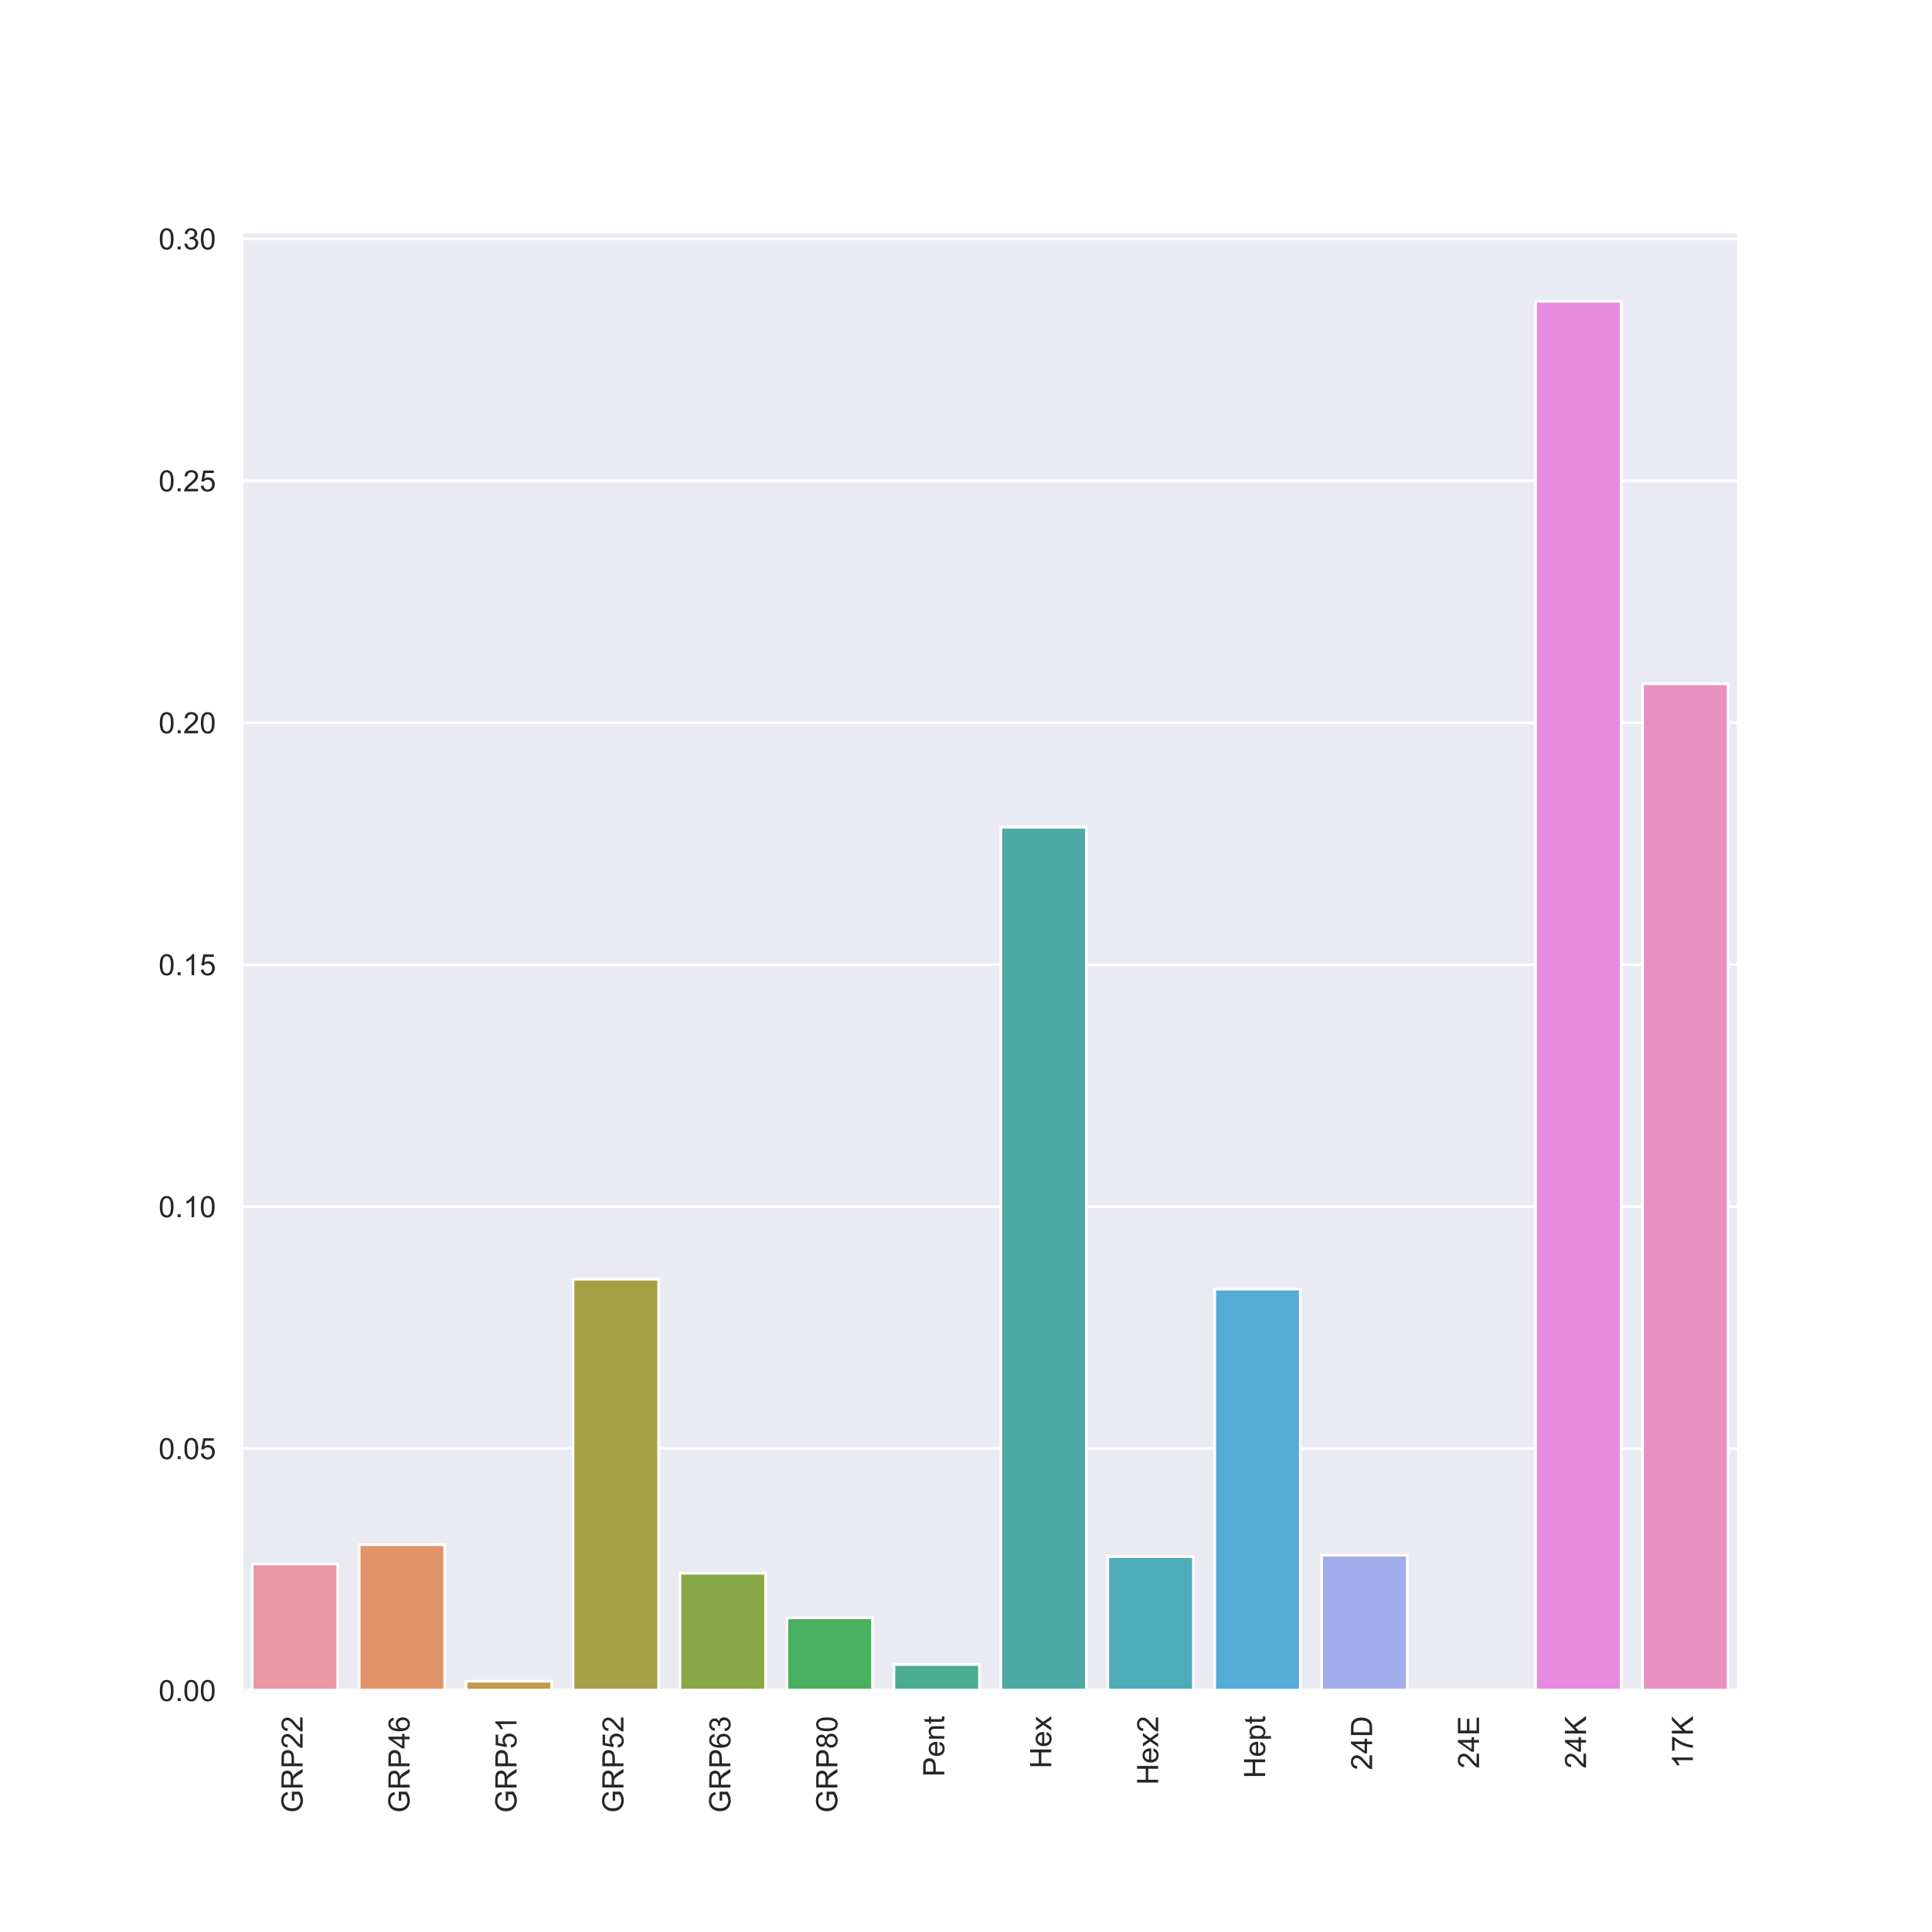
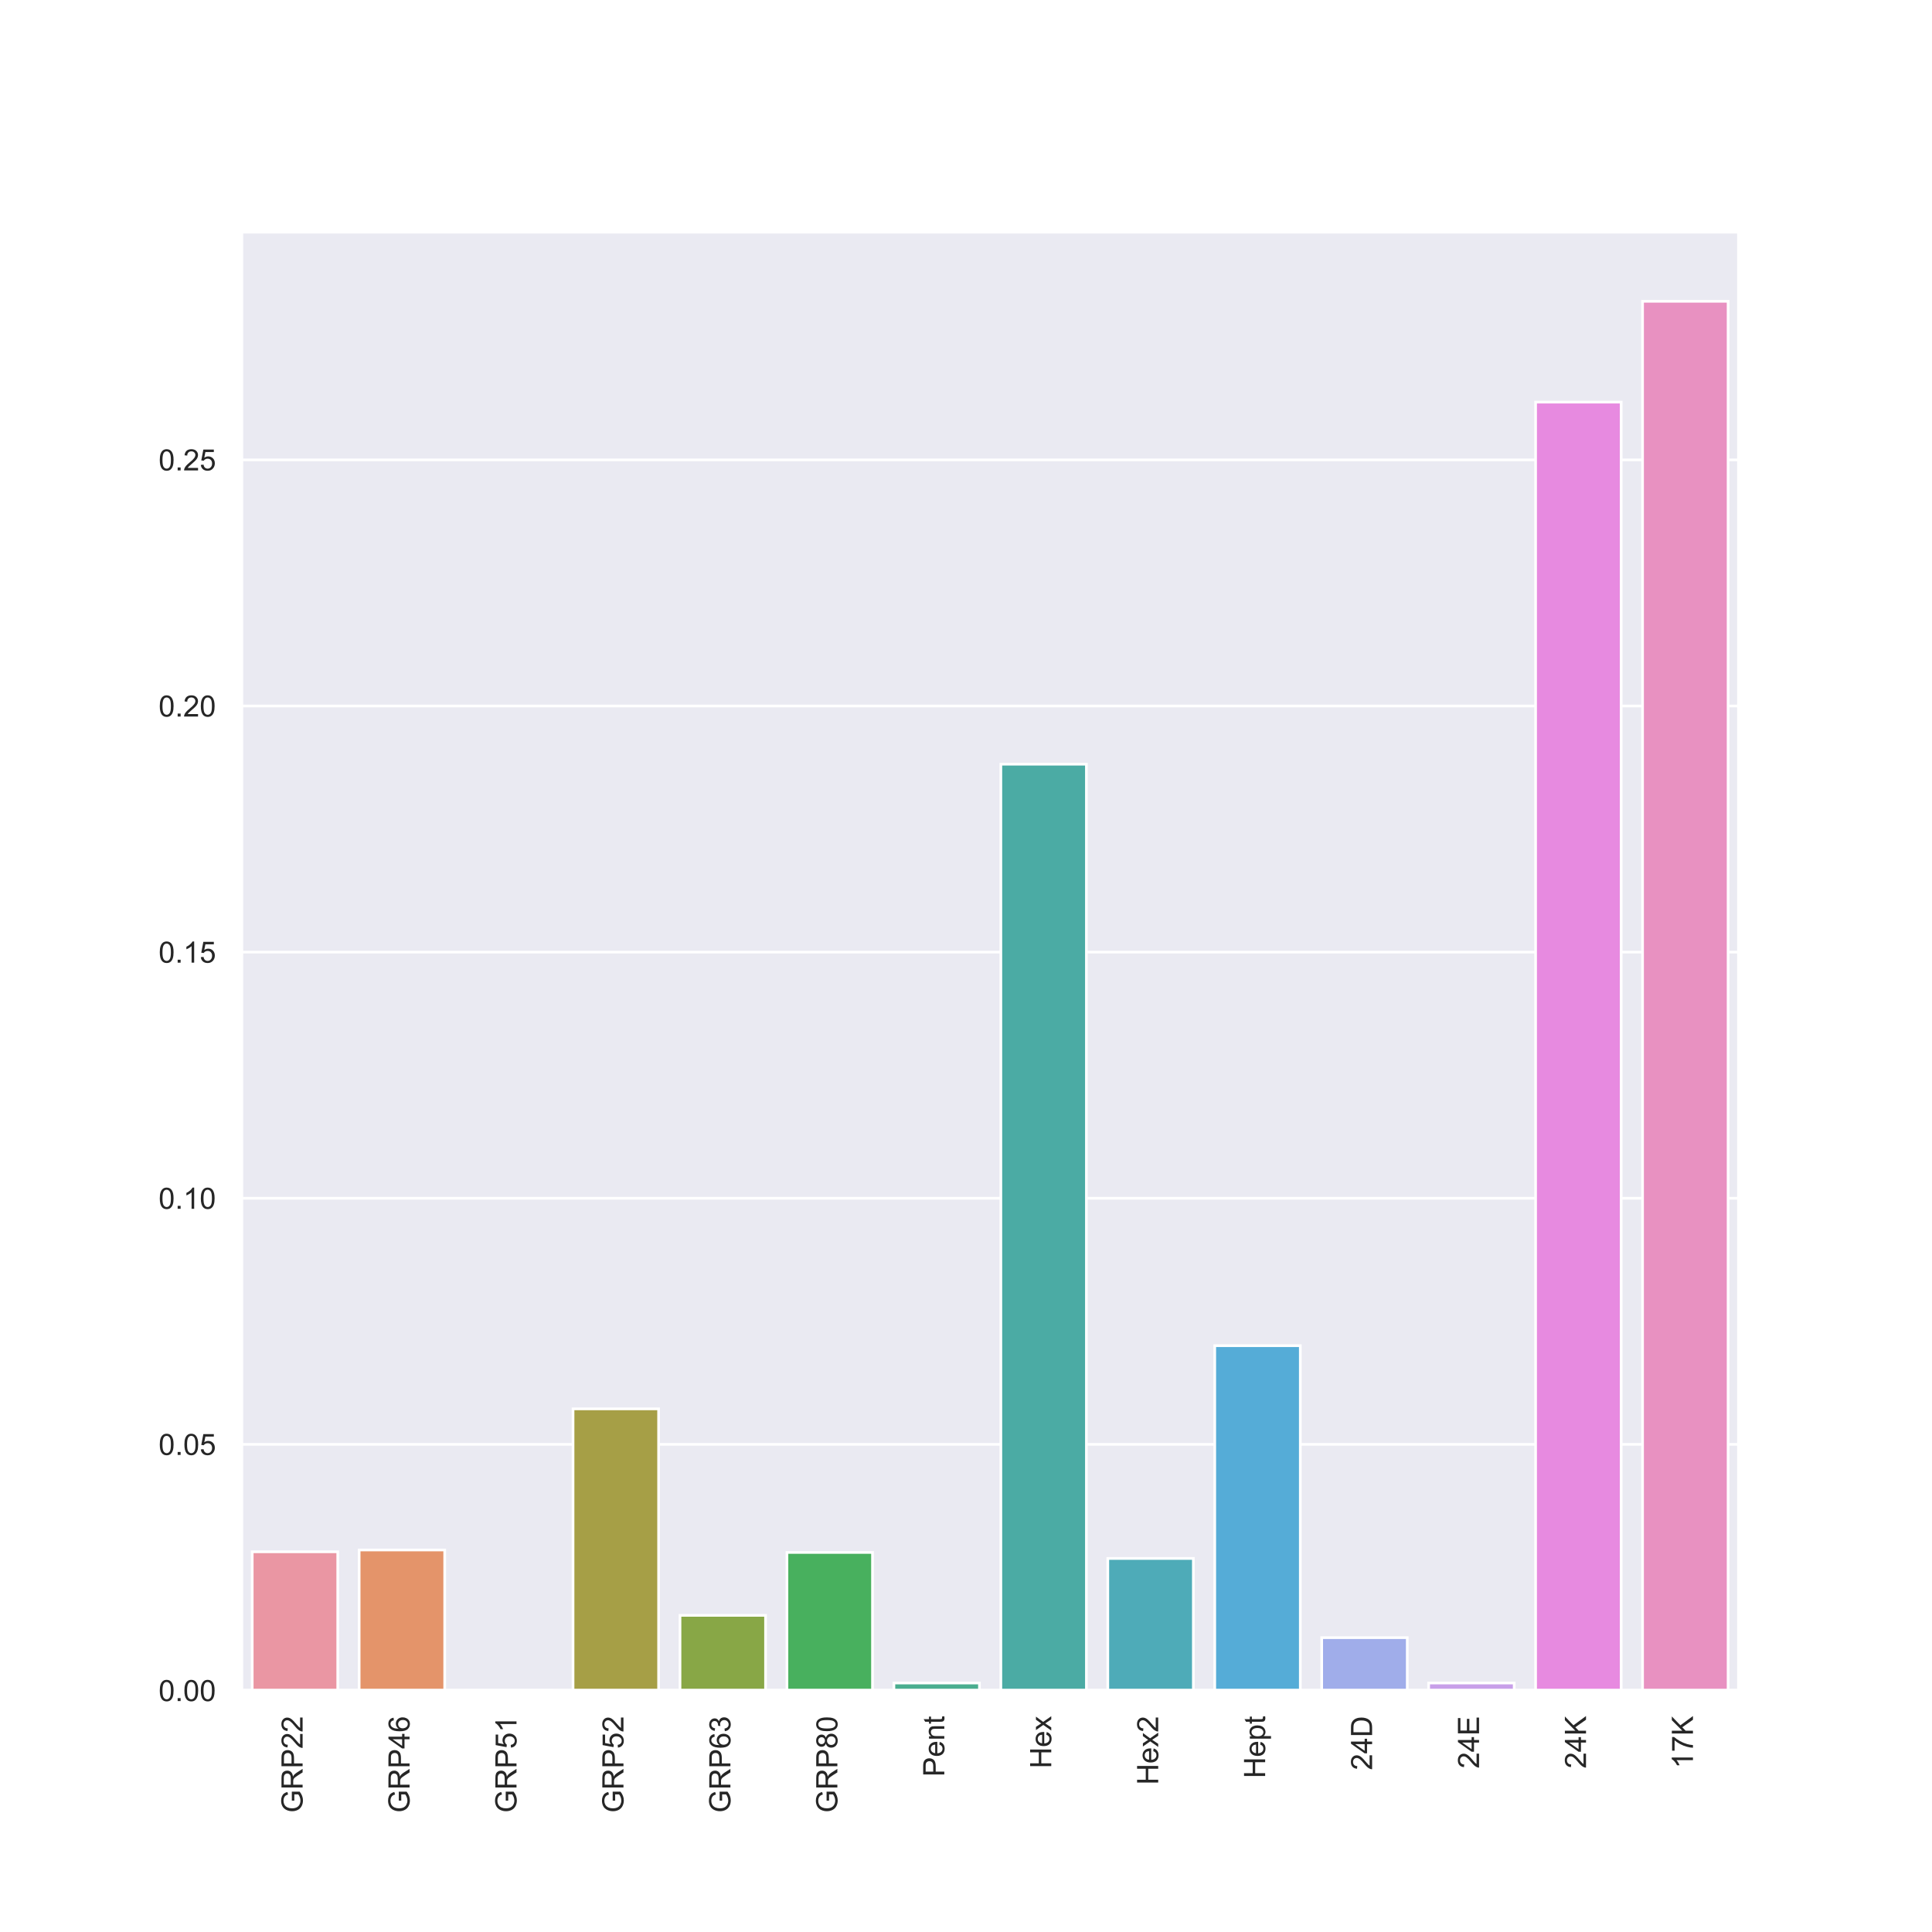
<svg xmlns="http://www.w3.org/2000/svg" xmlns:xlink="http://www.w3.org/1999/xlink" height="720pt" version="1.1" viewBox="0 0 720 720" width="720pt">
  <defs>
    <style type="text/css">
*{stroke-linecap:butt;stroke-linejoin:round;}
  </style>
  </defs>
  <g id="figure_1">
    <g id="patch_1">
      <path d="M 0 720  L 720 720  L 720 0  L 0 0  z " style="fill:#ffffff;" />
    </g>
    <g id="axes_1">
      <g id="patch_2">
        <path d="M 90 630  L 648 630  L 648 86.4  L 90 86.4  z " style="fill:#eaeaf2;" />
      </g>
      <g id="matplotlib.axis_1">
        <g id="xtick_1">
          <g id="text_1">
            <defs>
              <path d="M 41.219 28.078  L 41.219 36.469  L 71.531 36.531  L 71.531 9.969  Q 64.547 4.391 57.125 1.578  Q 49.703 -1.219 41.891 -1.219  Q 31.344 -1.219 22.719 3.297  Q 14.109 7.812 9.719 16.359  Q 5.328 24.906 5.328 35.453  Q 5.328 45.906 9.688 54.953  Q 14.062 64.016 22.266 68.406  Q 30.469 72.797 41.156 72.797  Q 48.922 72.797 55.188 70.281  Q 61.469 67.781 65.031 63.281  Q 68.609 58.797 70.453 51.562  L 61.922 49.219  Q 60.297 54.688 57.906 57.812  Q 55.516 60.938 51.062 62.812  Q 46.625 64.703 41.219 64.703  Q 34.719 64.703 29.984 62.719  Q 25.25 60.75 22.344 57.516  Q 19.438 54.297 17.828 50.438  Q 15.094 43.797 15.094 36.031  Q 15.094 26.469 18.391 20.016  Q 21.688 13.578 27.984 10.453  Q 34.281 7.328 41.359 7.328  Q 47.516 7.328 53.375 9.688  Q 59.234 12.062 62.25 14.75  L 62.25 28.078  z " id="ArialMT-71" />
              <path d="M 7.859 0  L 7.859 71.578  L 39.594 71.578  Q 49.172 71.578 54.141 69.641  Q 59.125 67.719 62.109 62.828  Q 65.094 57.953 65.094 52.047  Q 65.094 44.438 60.156 39.203  Q 55.219 33.984 44.922 32.562  Q 48.688 30.766 50.641 29  Q 54.781 25.203 58.5 19.484  L 70.953 0  L 59.031 0  L 49.562 14.891  Q 45.406 21.344 42.719 24.75  Q 40.047 28.172 37.922 29.531  Q 35.797 30.906 33.594 31.453  Q 31.984 31.781 28.328 31.781  L 17.328 31.781  L 17.328 0  z M 17.328 39.984  L 37.703 39.984  Q 44.188 39.984 47.844 41.328  Q 51.516 42.672 53.422 45.625  Q 55.328 48.578 55.328 52.047  Q 55.328 57.125 51.641 60.391  Q 47.953 63.672 39.984 63.672  L 17.328 63.672  z " id="ArialMT-82" />
              <path d="M 7.719 0  L 7.719 71.578  L 34.719 71.578  Q 41.844 71.578 45.609 70.906  Q 50.875 70.016 54.438 67.547  Q 58.016 65.094 60.188 60.641  Q 62.359 56.203 62.359 50.875  Q 62.359 41.75 56.547 35.422  Q 50.734 29.109 35.547 29.109  L 17.188 29.109  L 17.188 0  z M 17.188 37.547  L 35.688 37.547  Q 44.875 37.547 48.734 40.969  Q 52.594 44.391 52.594 50.594  Q 52.594 55.078 50.312 58.266  Q 48.047 61.469 44.344 62.5  Q 41.938 63.141 35.5 63.141  L 17.188 63.141  z " id="ArialMT-80" />
              <path d="M 50.344 8.453  L 50.344 0  L 3.031 0  Q 2.938 3.172 4.047 6.109  Q 5.859 10.938 9.828 15.625  Q 13.812 20.312 21.344 26.469  Q 33.016 36.031 37.109 41.625  Q 41.219 47.219 41.219 52.203  Q 41.219 57.422 37.469 61  Q 33.734 64.594 27.734 64.594  Q 21.391 64.594 17.578 60.781  Q 13.766 56.984 13.719 50.25  L 4.688 51.172  Q 5.609 61.281 11.656 66.578  Q 17.719 71.875 27.938 71.875  Q 38.234 71.875 44.234 66.156  Q 50.25 60.453 50.25 52  Q 50.25 47.703 48.484 43.547  Q 46.734 39.406 42.656 34.812  Q 38.578 30.219 29.109 22.219  Q 21.188 15.578 18.938 13.203  Q 16.703 10.844 15.234 8.453  z " id="ArialMT-50" />
            </defs>
            <g style="fill:#262626;" transform="translate(112.7722 675.5714)rotate(-90)scale(0.11 -0.11)">
              <use xlink:href="#ArialMT-71" />
              <use x="77.783" xlink:href="#ArialMT-82" />
              <use x="150" xlink:href="#ArialMT-80" />
              <use x="216.699" xlink:href="#ArialMT-50" />
              <use x="272.314" xlink:href="#ArialMT-50" />
            </g>
          </g>
        </g>
        <g id="xtick_2">
          <g id="text_2">
            <defs>
              <path d="M 32.328 0  L 32.328 17.141  L 1.266 17.141  L 1.266 25.203  L 33.938 71.578  L 41.109 71.578  L 41.109 25.203  L 50.781 25.203  L 50.781 17.141  L 41.109 17.141  L 41.109 0  z M 32.328 25.203  L 32.328 57.469  L 9.906 25.203  z " id="ArialMT-52" />
              <path d="M 49.75 54.047  L 41.016 53.375  Q 39.844 58.547 37.703 60.891  Q 34.125 64.656 28.906 64.656  Q 24.703 64.656 21.531 62.312  Q 17.391 59.281 14.984 53.469  Q 12.594 47.656 12.5 36.922  Q 15.672 41.75 20.266 44.094  Q 24.859 46.438 29.891 46.438  Q 38.672 46.438 44.844 39.969  Q 51.031 33.5 51.031 23.25  Q 51.031 16.5 48.125 10.719  Q 45.219 4.938 40.141 1.859  Q 35.062 -1.219 28.609 -1.219  Q 17.625 -1.219 10.688 6.859  Q 3.766 14.938 3.766 33.5  Q 3.766 54.25 11.422 63.672  Q 18.109 71.875 29.438 71.875  Q 37.891 71.875 43.281 67.141  Q 48.688 62.406 49.75 54.047  z M 13.875 23.188  Q 13.875 18.656 15.797 14.5  Q 17.719 10.359 21.188 8.172  Q 24.656 6 28.469 6  Q 34.031 6 38.031 10.484  Q 42.047 14.984 42.047 22.703  Q 42.047 30.125 38.078 34.391  Q 34.125 38.672 28.125 38.672  Q 22.172 38.672 18.016 34.391  Q 13.875 30.125 13.875 23.188  z " id="ArialMT-54" />
            </defs>
            <g style="fill:#262626;" transform="translate(152.6294 675.5714)rotate(-90)scale(0.11 -0.11)">
              <use xlink:href="#ArialMT-71" />
              <use x="77.783" xlink:href="#ArialMT-82" />
              <use x="150" xlink:href="#ArialMT-80" />
              <use x="216.699" xlink:href="#ArialMT-52" />
              <use x="272.314" xlink:href="#ArialMT-54" />
            </g>
          </g>
        </g>
        <g id="xtick_3">
          <g id="text_3">
            <defs>
              <path d="M 4.156 18.75  L 13.375 19.531  Q 14.406 12.797 18.141 9.391  Q 21.875 6 27.156 6  Q 33.5 6 37.891 10.781  Q 42.281 15.578 42.281 23.484  Q 42.281 31 38.062 35.344  Q 33.844 39.703 27 39.703  Q 22.75 39.703 19.328 37.766  Q 15.922 35.844 13.969 32.766  L 5.719 33.844  L 12.641 70.609  L 48.25 70.609  L 48.25 62.203  L 19.672 62.203  L 15.828 42.969  Q 22.266 47.469 29.344 47.469  Q 38.719 47.469 45.156 40.969  Q 51.609 34.469 51.609 24.266  Q 51.609 14.547 45.953 7.469  Q 39.062 -1.219 27.156 -1.219  Q 17.391 -1.219 11.203 4.25  Q 5.031 9.719 4.156 18.75  z " id="ArialMT-53" />
              <path d="M 37.25 0  L 28.469 0  L 28.469 56  Q 25.297 52.984 20.141 49.953  Q 14.984 46.922 10.891 45.406  L 10.891 53.906  Q 18.266 57.375 23.781 62.297  Q 29.297 67.234 31.594 71.875  L 37.25 71.875  z " id="ArialMT-49" />
            </defs>
            <g style="fill:#262626;" transform="translate(192.4865 675.5714)rotate(-90)scale(0.11 -0.11)">
              <use xlink:href="#ArialMT-71" />
              <use x="77.783" xlink:href="#ArialMT-82" />
              <use x="150" xlink:href="#ArialMT-80" />
              <use x="216.699" xlink:href="#ArialMT-53" />
              <use x="272.314" xlink:href="#ArialMT-49" />
            </g>
          </g>
        </g>
        <g id="xtick_4">
          <g id="text_4">
            <g style="fill:#262626;" transform="translate(232.3437 675.5714)rotate(-90)scale(0.11 -0.11)">
              <use xlink:href="#ArialMT-71" />
              <use x="77.783" xlink:href="#ArialMT-82" />
              <use x="150" xlink:href="#ArialMT-80" />
              <use x="216.699" xlink:href="#ArialMT-53" />
              <use x="272.314" xlink:href="#ArialMT-50" />
            </g>
          </g>
        </g>
        <g id="xtick_5">
          <g id="text_5">
            <defs>
              <path d="M 4.203 18.891  L 12.984 20.062  Q 14.5 12.594 18.141 9.297  Q 21.781 6 27 6  Q 33.203 6 37.469 10.297  Q 41.75 14.594 41.75 20.953  Q 41.75 27 37.797 30.922  Q 33.844 34.859 27.734 34.859  Q 25.25 34.859 21.531 33.891  L 22.516 41.609  Q 23.391 41.5 23.922 41.5  Q 29.547 41.5 34.031 44.422  Q 38.531 47.359 38.531 53.469  Q 38.531 58.297 35.25 61.469  Q 31.984 64.656 26.812 64.656  Q 21.688 64.656 18.266 61.422  Q 14.844 58.203 13.875 51.766  L 5.078 53.328  Q 6.688 62.156 12.391 67.016  Q 18.109 71.875 26.609 71.875  Q 32.469 71.875 37.391 69.359  Q 42.328 66.844 44.938 62.5  Q 47.562 58.156 47.562 53.266  Q 47.562 48.641 45.062 44.828  Q 42.578 41.016 37.703 38.766  Q 44.047 37.312 47.562 32.688  Q 51.078 28.078 51.078 21.141  Q 51.078 11.766 44.234 5.25  Q 37.406 -1.266 26.953 -1.266  Q 17.531 -1.266 11.297 4.344  Q 5.078 9.969 4.203 18.891  z " id="ArialMT-51" />
            </defs>
            <g style="fill:#262626;" transform="translate(272.2008 675.5714)rotate(-90)scale(0.11 -0.11)">
              <use xlink:href="#ArialMT-71" />
              <use x="77.783" xlink:href="#ArialMT-82" />
              <use x="150" xlink:href="#ArialMT-80" />
              <use x="216.699" xlink:href="#ArialMT-54" />
              <use x="272.314" xlink:href="#ArialMT-51" />
            </g>
          </g>
        </g>
        <g id="xtick_6">
          <g id="text_6">
            <defs>
              <path d="M 17.672 38.812  Q 12.203 40.828 9.562 44.531  Q 6.938 48.25 6.938 53.422  Q 6.938 61.234 12.547 66.547  Q 18.172 71.875 27.484 71.875  Q 36.859 71.875 42.578 66.422  Q 48.297 60.984 48.297 53.172  Q 48.297 48.188 45.672 44.5  Q 43.062 40.828 37.75 38.812  Q 44.344 36.672 47.781 31.875  Q 51.219 27.094 51.219 20.453  Q 51.219 11.281 44.719 5.031  Q 38.234 -1.219 27.641 -1.219  Q 17.047 -1.219 10.547 5.047  Q 4.047 11.328 4.047 20.703  Q 4.047 27.688 7.594 32.391  Q 11.141 37.109 17.672 38.812  z M 15.922 53.719  Q 15.922 48.641 19.188 45.406  Q 22.469 42.188 27.688 42.188  Q 32.766 42.188 36.016 45.375  Q 39.266 48.578 39.266 53.219  Q 39.266 58.062 35.906 61.359  Q 32.562 64.656 27.594 64.656  Q 22.562 64.656 19.234 61.422  Q 15.922 58.203 15.922 53.719  z M 13.094 20.656  Q 13.094 16.891 14.875 13.375  Q 16.656 9.859 20.172 7.922  Q 23.688 6 27.734 6  Q 34.031 6 38.125 10.047  Q 42.234 14.109 42.234 20.359  Q 42.234 26.703 38.016 30.859  Q 33.797 35.016 27.438 35.016  Q 21.234 35.016 17.156 30.906  Q 13.094 26.812 13.094 20.656  z " id="ArialMT-56" />
              <path d="M 4.156 35.297  Q 4.156 48 6.766 55.734  Q 9.375 63.484 14.516 67.672  Q 19.672 71.875 27.484 71.875  Q 33.25 71.875 37.594 69.547  Q 41.938 67.234 44.766 62.859  Q 47.609 58.5 49.219 52.219  Q 50.828 45.953 50.828 35.297  Q 50.828 22.703 48.234 14.969  Q 45.656 7.234 40.5 3  Q 35.359 -1.219 27.484 -1.219  Q 17.141 -1.219 11.234 6.203  Q 4.156 15.141 4.156 35.297  z M 13.188 35.297  Q 13.188 17.672 17.312 11.828  Q 21.438 6 27.484 6  Q 33.547 6 37.672 11.859  Q 41.797 17.719 41.797 35.297  Q 41.797 52.984 37.672 58.781  Q 33.547 64.594 27.391 64.594  Q 21.344 64.594 17.719 59.469  Q 13.188 52.938 13.188 35.297  z " id="ArialMT-48" />
            </defs>
            <g style="fill:#262626;" transform="translate(312.058 675.5714)rotate(-90)scale(0.11 -0.11)">
              <use xlink:href="#ArialMT-71" />
              <use x="77.783" xlink:href="#ArialMT-82" />
              <use x="150" xlink:href="#ArialMT-80" />
              <use x="216.699" xlink:href="#ArialMT-56" />
              <use x="272.314" xlink:href="#ArialMT-48" />
            </g>
          </g>
        </g>
        <g id="xtick_7">
          <g id="text_7">
            <defs>
              <path d="M 42.094 16.703  L 51.172 15.578  Q 49.031 7.625 43.219 3.219  Q 37.406 -1.172 28.375 -1.172  Q 17 -1.172 10.328 5.828  Q 3.656 12.844 3.656 25.484  Q 3.656 38.578 10.391 45.797  Q 17.141 53.031 27.875 53.031  Q 38.281 53.031 44.875 45.953  Q 51.469 38.875 51.469 26.031  Q 51.469 25.25 51.422 23.688  L 12.75 23.688  Q 13.234 15.141 17.578 10.594  Q 21.922 6.062 28.422 6.062  Q 33.25 6.062 36.672 8.594  Q 40.094 11.141 42.094 16.703  z M 13.234 30.906  L 42.188 30.906  Q 41.609 37.453 38.875 40.719  Q 34.672 45.797 27.984 45.797  Q 21.922 45.797 17.797 41.75  Q 13.672 37.703 13.234 30.906  z " id="ArialMT-101" />
              <path d="M 6.594 0  L 6.594 51.859  L 14.5 51.859  L 14.5 44.484  Q 20.219 53.031 31 53.031  Q 35.688 53.031 39.625 51.344  Q 43.562 49.656 45.516 46.922  Q 47.469 44.188 48.25 40.438  Q 48.734 37.984 48.734 31.891  L 48.734 0  L 39.938 0  L 39.938 31.547  Q 39.938 36.922 38.906 39.578  Q 37.891 42.234 35.281 43.812  Q 32.672 45.406 29.156 45.406  Q 23.531 45.406 19.453 41.844  Q 15.375 38.281 15.375 28.328  L 15.375 0  z " id="ArialMT-110" />
              <path d="M 25.781 7.859  L 27.047 0.094  Q 23.344 -0.688 20.406 -0.688  Q 15.625 -0.688 12.984 0.828  Q 10.359 2.344 9.281 4.812  Q 8.203 7.281 8.203 15.188  L 8.203 45.016  L 1.766 45.016  L 1.766 51.859  L 8.203 51.859  L 8.203 64.703  L 16.938 69.969  L 16.938 51.859  L 25.781 51.859  L 25.781 45.016  L 16.938 45.016  L 16.938 14.703  Q 16.938 10.938 17.406 9.859  Q 17.875 8.797 18.922 8.156  Q 19.969 7.516 21.922 7.516  Q 23.391 7.516 25.781 7.859  z " id="ArialMT-116" />
            </defs>
            <g style="fill:#262626;" transform="translate(351.9151 662.1273)rotate(-90)scale(0.11 -0.11)">
              <use xlink:href="#ArialMT-80" />
              <use x="66.699" xlink:href="#ArialMT-101" />
              <use x="122.314" xlink:href="#ArialMT-110" />
              <use x="177.93" xlink:href="#ArialMT-116" />
            </g>
          </g>
        </g>
        <g id="xtick_8">
          <g id="text_8">
            <defs>
              <path d="M 8.016 0  L 8.016 71.578  L 17.484 71.578  L 17.484 42.188  L 54.688 42.188  L 54.688 71.578  L 64.156 71.578  L 64.156 0  L 54.688 0  L 54.688 33.734  L 17.484 33.734  L 17.484 0  z " id="ArialMT-72" />
              <path d="M 0.734 0  L 19.672 26.953  L 2.156 51.859  L 13.141 51.859  L 21.094 39.703  Q 23.344 36.234 24.703 33.891  Q 26.859 37.109 28.656 39.594  L 37.406 51.859  L 47.906 51.859  L 29.984 27.438  L 49.266 0  L 38.484 0  L 27.828 16.109  L 25 20.453  L 11.375 0  z " id="ArialMT-120" />
            </defs>
            <g style="fill:#262626;" transform="translate(391.7722 659.0611)rotate(-90)scale(0.11 -0.11)">
              <use xlink:href="#ArialMT-72" />
              <use x="72.217" xlink:href="#ArialMT-101" />
              <use x="127.832" xlink:href="#ArialMT-120" />
            </g>
          </g>
        </g>
        <g id="xtick_9">
          <g id="text_9">
            <g style="fill:#262626;" transform="translate(431.6294 665.1781)rotate(-90)scale(0.11 -0.11)">
              <use xlink:href="#ArialMT-72" />
              <use x="72.217" xlink:href="#ArialMT-101" />
              <use x="127.832" xlink:href="#ArialMT-120" />
              <use x="177.832" xlink:href="#ArialMT-50" />
            </g>
          </g>
        </g>
        <g id="xtick_10">
          <g id="text_10">
            <defs>
              <path d="M 6.594 -19.875  L 6.594 51.859  L 14.594 51.859  L 14.594 45.125  Q 17.438 49.078 21 51.047  Q 24.562 53.031 29.641 53.031  Q 36.281 53.031 41.359 49.609  Q 46.438 46.188 49.016 39.953  Q 51.609 33.734 51.609 26.312  Q 51.609 18.359 48.75 11.984  Q 45.906 5.609 40.453 2.219  Q 35.016 -1.172 29 -1.172  Q 24.609 -1.172 21.109 0.688  Q 17.625 2.547 15.375 5.375  L 15.375 -19.875  z M 14.547 25.641  Q 14.547 15.625 18.594 10.844  Q 22.656 6.062 28.422 6.062  Q 34.281 6.062 38.453 11.016  Q 42.625 15.969 42.625 26.375  Q 42.625 36.281 38.547 41.203  Q 34.469 46.141 28.812 46.141  Q 23.188 46.141 18.859 40.891  Q 14.547 35.641 14.547 25.641  z " id="ArialMT-112" />
            </defs>
            <g style="fill:#262626;" transform="translate(471.4865 662.7341)rotate(-90)scale(0.11 -0.11)">
              <use xlink:href="#ArialMT-72" />
              <use x="72.217" xlink:href="#ArialMT-101" />
              <use x="127.832" xlink:href="#ArialMT-112" />
              <use x="183.447" xlink:href="#ArialMT-116" />
            </g>
          </g>
        </g>
        <g id="xtick_11">
          <g id="text_11">
            <defs>
              <path d="M 7.719 0  L 7.719 71.578  L 32.375 71.578  Q 40.719 71.578 45.125 70.562  Q 51.266 69.141 55.609 65.438  Q 61.281 60.641 64.078 53.188  Q 66.891 45.75 66.891 36.188  Q 66.891 28.031 64.984 21.734  Q 63.094 15.438 60.109 11.297  Q 57.125 7.172 53.578 4.797  Q 50.047 2.438 45.047 1.219  Q 40.047 0 33.547 0  z M 17.188 8.453  L 32.469 8.453  Q 39.547 8.453 43.578 9.766  Q 47.609 11.078 50 13.484  Q 53.375 16.844 55.25 22.531  Q 57.125 28.219 57.125 36.328  Q 57.125 47.562 53.438 53.594  Q 49.75 59.625 44.484 61.672  Q 40.672 63.141 32.234 63.141  L 17.188 63.141  z " id="ArialMT-68" />
            </defs>
            <g style="fill:#262626;" transform="translate(511.3437 659.6781)rotate(-90)scale(0.11 -0.11)">
              <use xlink:href="#ArialMT-50" />
              <use x="55.615" xlink:href="#ArialMT-52" />
              <use x="111.23" xlink:href="#ArialMT-68" />
            </g>
          </g>
        </g>
        <g id="xtick_12">
          <g id="text_12">
            <defs>
              <path d="M 7.906 0  L 7.906 71.578  L 59.672 71.578  L 59.672 63.141  L 17.391 63.141  L 17.391 41.219  L 56.984 41.219  L 56.984 32.812  L 17.391 32.812  L 17.391 8.453  L 61.328 8.453  L 61.328 0  z " id="ArialMT-69" />
            </defs>
            <g style="fill:#262626;" transform="translate(551.2008 659.0714)rotate(-90)scale(0.11 -0.11)">
              <use xlink:href="#ArialMT-50" />
              <use x="55.615" xlink:href="#ArialMT-52" />
              <use x="111.23" xlink:href="#ArialMT-69" />
            </g>
          </g>
        </g>
        <g id="xtick_13">
          <g id="text_13">
            <defs>
              <path d="M 7.328 0  L 7.328 71.578  L 16.797 71.578  L 16.797 36.078  L 52.344 71.578  L 65.188 71.578  L 35.156 42.578  L 66.5 0  L 54 0  L 28.516 36.234  L 16.797 24.812  L 16.797 0  z " id="ArialMT-75" />
            </defs>
            <g style="fill:#262626;" transform="translate(591.058 659.0714)rotate(-90)scale(0.11 -0.11)">
              <use xlink:href="#ArialMT-50" />
              <use x="55.615" xlink:href="#ArialMT-52" />
              <use x="111.23" xlink:href="#ArialMT-75" />
            </g>
          </g>
        </g>
        <g id="xtick_14">
          <g id="text_14">
            <defs>
              <path d="M 4.734 62.203  L 4.734 70.656  L 51.078 70.656  L 51.078 63.812  Q 44.234 56.547 37.516 44.484  Q 30.812 32.422 27.156 19.672  Q 24.516 10.688 23.781 0  L 14.75 0  Q 14.891 8.453 18.062 20.406  Q 21.234 32.375 27.172 43.484  Q 33.109 54.594 39.797 62.203  z " id="ArialMT-55" />
            </defs>
            <g style="fill:#262626;" transform="translate(630.9151 659.0714)rotate(-90)scale(0.11 -0.11)">
              <use xlink:href="#ArialMT-49" />
              <use x="55.615" xlink:href="#ArialMT-55" />
              <use x="111.23" xlink:href="#ArialMT-75" />
            </g>
          </g>
        </g>
      </g>
      <g id="matplotlib.axis_2">
        <g id="ytick_1">
          <g id="line2d_1">
-             <path clip-path="url(#pd8de45c182)" d="M 90 630  L 648 630  " style="fill:none;stroke:#ffffff;stroke-linecap:round;" />
+             <path clip-path="url(#p8134dc43e9)" d="M 90 630  L 648 630  " style="fill:none;stroke:#ffffff;stroke-linecap:round;" />
          </g>
          <g id="text_15">
            <defs>
              <path d="M 9.078 0  L 9.078 10.016  L 19.094 10.016  L 19.094 0  z " id="ArialMT-46" />
            </defs>
            <g style="fill:#262626;" transform="translate(59.09297 633.9368)scale(0.11 -0.11)">
              <use xlink:href="#ArialMT-48" />
              <use x="55.615" xlink:href="#ArialMT-46" />
              <use x="83.398" xlink:href="#ArialMT-48" />
              <use x="139.014" xlink:href="#ArialMT-48" />
            </g>
          </g>
        </g>
        <g id="ytick_2">
          <g id="line2d_2">
-             <path clip-path="url(#pd8de45c182)" d="M 90 539.836  L 648 539.836  " style="fill:none;stroke:#ffffff;stroke-linecap:round;" />
+             <path clip-path="url(#p8134dc43e9)" d="M 90 538.274  L 648 538.274  " style="fill:none;stroke:#ffffff;stroke-linecap:round;" />
          </g>
          <g id="text_16">
-             <g style="fill:#262626;" transform="translate(59.09297 543.7723)scale(0.11 -0.11)">
+             <g style="fill:#262626;" transform="translate(59.09297 542.2113)scale(0.11 -0.11)">
              <use xlink:href="#ArialMT-48" />
              <use x="55.615" xlink:href="#ArialMT-46" />
              <use x="83.398" xlink:href="#ArialMT-48" />
              <use x="139.014" xlink:href="#ArialMT-53" />
            </g>
          </g>
        </g>
        <g id="ytick_3">
          <g id="line2d_3">
-             <path clip-path="url(#pd8de45c182)" d="M 90 449.671  L 648 449.671  " style="fill:none;stroke:#ffffff;stroke-linecap:round;" />
+             <path clip-path="url(#p8134dc43e9)" d="M 90 446.549  L 648 446.549  " style="fill:none;stroke:#ffffff;stroke-linecap:round;" />
          </g>
          <g id="text_17">
-             <g style="fill:#262626;" transform="translate(59.09297 453.6079)scale(0.11 -0.11)">
+             <g style="fill:#262626;" transform="translate(59.09297 450.4858)scale(0.11 -0.11)">
              <use xlink:href="#ArialMT-48" />
              <use x="55.615" xlink:href="#ArialMT-46" />
              <use x="83.398" xlink:href="#ArialMT-49" />
              <use x="139.014" xlink:href="#ArialMT-48" />
            </g>
          </g>
        </g>
        <g id="ytick_4">
          <g id="line2d_4">
-             <path clip-path="url(#pd8de45c182)" d="M 90 359.507  L 648 359.507  " style="fill:none;stroke:#ffffff;stroke-linecap:round;" />
+             <path clip-path="url(#p8134dc43e9)" d="M 90 354.823  L 648 354.823  " style="fill:none;stroke:#ffffff;stroke-linecap:round;" />
          </g>
          <g id="text_18">
-             <g style="fill:#262626;" transform="translate(59.09297 363.4435)scale(0.11 -0.11)">
+             <g style="fill:#262626;" transform="translate(59.09297 358.7603)scale(0.11 -0.11)">
              <use xlink:href="#ArialMT-48" />
              <use x="55.615" xlink:href="#ArialMT-46" />
              <use x="83.398" xlink:href="#ArialMT-49" />
              <use x="139.014" xlink:href="#ArialMT-53" />
            </g>
          </g>
        </g>
        <g id="ytick_5">
          <g id="line2d_5">
-             <path clip-path="url(#pd8de45c182)" d="M 90 269.342  L 648 269.342  " style="fill:none;stroke:#ffffff;stroke-linecap:round;" />
+             <path clip-path="url(#p8134dc43e9)" d="M 90 263.098  L 648 263.098  " style="fill:none;stroke:#ffffff;stroke-linecap:round;" />
          </g>
          <g id="text_19">
-             <g style="fill:#262626;" transform="translate(59.09297 273.279)scale(0.11 -0.11)">
+             <g style="fill:#262626;" transform="translate(59.09297 267.0348)scale(0.11 -0.11)">
              <use xlink:href="#ArialMT-48" />
              <use x="55.615" xlink:href="#ArialMT-46" />
              <use x="83.398" xlink:href="#ArialMT-50" />
              <use x="139.014" xlink:href="#ArialMT-48" />
            </g>
          </g>
        </g>
        <g id="ytick_6">
          <g id="line2d_6">
-             <path clip-path="url(#pd8de45c182)" d="M 90 179.178  L 648 179.178  " style="fill:none;stroke:#ffffff;stroke-linecap:round;" />
+             <path clip-path="url(#p8134dc43e9)" d="M 90 171.372  L 648 171.372  " style="fill:none;stroke:#ffffff;stroke-linecap:round;" />
          </g>
          <g id="text_20">
-             <g style="fill:#262626;" transform="translate(59.09297 183.1146)scale(0.11 -0.11)">
+             <g style="fill:#262626;" transform="translate(59.09297 175.3093)scale(0.11 -0.11)">
              <use xlink:href="#ArialMT-48" />
              <use x="55.615" xlink:href="#ArialMT-46" />
              <use x="83.398" xlink:href="#ArialMT-50" />
              <use x="139.014" xlink:href="#ArialMT-53" />
            </g>
          </g>
        </g>
-         <g id="ytick_7">
-           <g id="line2d_7">
-             <path clip-path="url(#pd8de45c182)" d="M 90 89.013  L 648 89.013  " style="fill:none;stroke:#ffffff;stroke-linecap:round;" />
-           </g>
-           <g id="text_21">
-             <g style="fill:#262626;" transform="translate(59.09297 92.95011)scale(0.11 -0.11)">
-               <use xlink:href="#ArialMT-48" />
-               <use x="55.615" xlink:href="#ArialMT-46" />
-               <use x="83.398" xlink:href="#ArialMT-51" />
-               <use x="139.014" xlink:href="#ArialMT-48" />
-             </g>
-           </g>
-         </g>
      </g>
      <g id="patch_3">
-         <path clip-path="url(#pd8de45c182)" d="M 93.986 630  L 125.871 630  L 125.871 582.863  L 93.986 582.863  z " style="fill:#ea96a3;stroke:#ffffff;stroke-linejoin:miter;" />
+         <path clip-path="url(#p8134dc43e9)" d="M 93.986 630  L 125.871 630  L 125.871 578.312  L 93.986 578.312  z " style="fill:#ea96a3;stroke:#ffffff;stroke-linejoin:miter;" />
      </g>
      <g id="patch_4">
-         <path clip-path="url(#pd8de45c182)" d="M 133.843 630  L 165.729 630  L 165.729 575.655  L 133.843 575.655  z " style="fill:#e4946a;stroke:#ffffff;stroke-linejoin:miter;" />
+         <path clip-path="url(#p8134dc43e9)" d="M 133.843 630  L 165.729 630  L 165.729 577.639  L 133.843 577.639  z " style="fill:#e4946a;stroke:#ffffff;stroke-linejoin:miter;" />
      </g>
      <g id="patch_5">
-         <path clip-path="url(#pd8de45c182)" d="M 173.7 630  L 205.586 630  L 205.586 626.53  L 173.7 626.53  z " style="fill:#c29a4b;stroke:#ffffff;stroke-linejoin:miter;" />
+         <path clip-path="url(#p8134dc43e9)" d="M 173.7 630  L 205.586 630  L 205.586 629.999  L 173.7 629.999  z " style="fill:#c29a4b;stroke:#ffffff;stroke-linejoin:miter;" />
      </g>
      <g id="patch_6">
-         <path clip-path="url(#pd8de45c182)" d="M 213.557 630  L 245.443 630  L 245.443 476.732  L 213.557 476.732  z " style="fill:#a69f46;stroke:#ffffff;stroke-linejoin:miter;" />
+         <path clip-path="url(#p8134dc43e9)" d="M 213.557 630  L 245.443 630  L 245.443 525.041  L 213.557 525.041  z " style="fill:#a69f46;stroke:#ffffff;stroke-linejoin:miter;" />
      </g>
      <g id="patch_7">
-         <path clip-path="url(#pd8de45c182)" d="M 253.414 630  L 285.3 630  L 285.3 586.311  L 253.414 586.311  z " style="fill:#88a746;stroke:#ffffff;stroke-linejoin:miter;" />
+         <path clip-path="url(#p8134dc43e9)" d="M 253.414 630  L 285.3 630  L 285.3 602.003  L 253.414 602.003  z " style="fill:#88a746;stroke:#ffffff;stroke-linejoin:miter;" />
      </g>
      <g id="patch_8">
-         <path clip-path="url(#pd8de45c182)" d="M 293.271 630  L 325.157 630  L 325.157 602.919  L 293.271 602.919  z " style="fill:#48b05e;stroke:#ffffff;stroke-linejoin:miter;" />
+         <path clip-path="url(#p8134dc43e9)" d="M 293.271 630  L 325.157 630  L 325.157 578.556  L 293.271 578.556  z " style="fill:#48b05e;stroke:#ffffff;stroke-linejoin:miter;" />
      </g>
      <g id="patch_9">
-         <path clip-path="url(#pd8de45c182)" d="M 333.129 630  L 365.014 630  L 365.014 620.319  L 333.129 620.319  z " style="fill:#4aad8f;stroke:#ffffff;stroke-linejoin:miter;" />
+         <path clip-path="url(#p8134dc43e9)" d="M 333.129 630  L 365.014 630  L 365.014 627.204  L 333.129 627.204  z " style="fill:#4aad8f;stroke:#ffffff;stroke-linejoin:miter;" />
      </g>
      <g id="patch_10">
-         <path clip-path="url(#pd8de45c182)" d="M 372.986 630  L 404.871 630  L 404.871 308.287  L 372.986 308.287  z " style="fill:#4baba4;stroke:#ffffff;stroke-linejoin:miter;" />
+         <path clip-path="url(#p8134dc43e9)" d="M 372.986 630  L 404.871 630  L 404.871 284.792  L 372.986 284.792  z " style="fill:#4baba4;stroke:#ffffff;stroke-linejoin:miter;" />
      </g>
      <g id="patch_11">
-         <path clip-path="url(#pd8de45c182)" d="M 412.843 630  L 444.729 630  L 444.729 580.114  L 412.843 580.114  z " style="fill:#4eabb8;stroke:#ffffff;stroke-linejoin:miter;" />
+         <path clip-path="url(#p8134dc43e9)" d="M 412.843 630  L 444.729 630  L 444.729 580.79  L 412.843 580.79  z " style="fill:#4eabb8;stroke:#ffffff;stroke-linejoin:miter;" />
      </g>
      <g id="patch_12">
-         <path clip-path="url(#pd8de45c182)" d="M 452.7 630  L 484.586 630  L 484.586 480.422  L 452.7 480.422  z " style="fill:#55acd7;stroke:#ffffff;stroke-linejoin:miter;" />
+         <path clip-path="url(#p8134dc43e9)" d="M 452.7 630  L 484.586 630  L 484.586 501.495  L 452.7 501.495  z " style="fill:#55acd7;stroke:#ffffff;stroke-linejoin:miter;" />
      </g>
      <g id="patch_13">
-         <path clip-path="url(#pd8de45c182)" d="M 492.557 630  L 524.443 630  L 524.443 579.578  L 492.557 579.578  z " style="fill:#a0adea;stroke:#ffffff;stroke-linejoin:miter;" />
+         <path clip-path="url(#p8134dc43e9)" d="M 492.557 630  L 524.443 630  L 524.443 610.301  L 492.557 610.301  z " style="fill:#a0adea;stroke:#ffffff;stroke-linejoin:miter;" />
      </g>
      <g id="patch_14">
-         <path clip-path="url(#pd8de45c182)" d="M 532.414 630  L 564.3 630  L 564.3 629.87  L 532.414 629.87  z " style="fill:#c79fe9;stroke:#ffffff;stroke-linejoin:miter;" />
+         <path clip-path="url(#p8134dc43e9)" d="M 532.414 630  L 564.3 630  L 564.3 627.21  L 532.414 627.21  z " style="fill:#c79fe9;stroke:#ffffff;stroke-linejoin:miter;" />
      </g>
      <g id="patch_15">
-         <path clip-path="url(#pd8de45c182)" d="M 572.271 630  L 604.157 630  L 604.157 112.286  L 572.271 112.286  z " style="fill:#e78ae0;stroke:#ffffff;stroke-linejoin:miter;" />
+         <path clip-path="url(#p8134dc43e9)" d="M 572.271 630  L 604.157 630  L 604.157 149.863  L 572.271 149.863  z " style="fill:#e78ae0;stroke:#ffffff;stroke-linejoin:miter;" />
      </g>
      <g id="patch_16">
-         <path clip-path="url(#pd8de45c182)" d="M 612.129 630  L 644.014 630  L 644.014 254.826  L 612.129 254.826  z " style="fill:#e891c1;stroke:#ffffff;stroke-linejoin:miter;" />
+         <path clip-path="url(#p8134dc43e9)" d="M 612.129 630  L 644.014 630  L 644.014 112.286  L 612.129 112.286  z " style="fill:#e891c1;stroke:#ffffff;stroke-linejoin:miter;" />
+       </g>
+       <g id="line2d_7">
+         <path clip-path="url(#p8134dc43e9)" d="M 0 0  " style="fill:none;stroke:#424242;stroke-linecap:round;stroke-width:2.7;" />
      </g>
      <g id="line2d_8">
-         <path clip-path="url(#pd8de45c182)" d="M 0 0  " style="fill:none;stroke:#424242;stroke-linecap:round;stroke-width:2.7;" />
+         <path clip-path="url(#p8134dc43e9)" d="M 0 0  " style="fill:none;stroke:#424242;stroke-linecap:round;stroke-width:2.7;" />
      </g>
      <g id="line2d_9">
-         <path clip-path="url(#pd8de45c182)" d="M 0 0  " style="fill:none;stroke:#424242;stroke-linecap:round;stroke-width:2.7;" />
+         <path clip-path="url(#p8134dc43e9)" d="M 0 0  " style="fill:none;stroke:#424242;stroke-linecap:round;stroke-width:2.7;" />
      </g>
      <g id="line2d_10">
-         <path clip-path="url(#pd8de45c182)" d="M 0 0  " style="fill:none;stroke:#424242;stroke-linecap:round;stroke-width:2.7;" />
+         <path clip-path="url(#p8134dc43e9)" d="M 0 0  " style="fill:none;stroke:#424242;stroke-linecap:round;stroke-width:2.7;" />
      </g>
      <g id="line2d_11">
-         <path clip-path="url(#pd8de45c182)" d="M 0 0  " style="fill:none;stroke:#424242;stroke-linecap:round;stroke-width:2.7;" />
+         <path clip-path="url(#p8134dc43e9)" d="M 0 0  " style="fill:none;stroke:#424242;stroke-linecap:round;stroke-width:2.7;" />
      </g>
      <g id="line2d_12">
-         <path clip-path="url(#pd8de45c182)" d="M 0 0  " style="fill:none;stroke:#424242;stroke-linecap:round;stroke-width:2.7;" />
+         <path clip-path="url(#p8134dc43e9)" d="M 0 0  " style="fill:none;stroke:#424242;stroke-linecap:round;stroke-width:2.7;" />
      </g>
      <g id="line2d_13">
-         <path clip-path="url(#pd8de45c182)" d="M 0 0  " style="fill:none;stroke:#424242;stroke-linecap:round;stroke-width:2.7;" />
+         <path clip-path="url(#p8134dc43e9)" d="M 0 0  " style="fill:none;stroke:#424242;stroke-linecap:round;stroke-width:2.7;" />
      </g>
      <g id="line2d_14">
-         <path clip-path="url(#pd8de45c182)" d="M 0 0  " style="fill:none;stroke:#424242;stroke-linecap:round;stroke-width:2.7;" />
+         <path clip-path="url(#p8134dc43e9)" d="M 0 0  " style="fill:none;stroke:#424242;stroke-linecap:round;stroke-width:2.7;" />
      </g>
      <g id="line2d_15">
-         <path clip-path="url(#pd8de45c182)" d="M 0 0  " style="fill:none;stroke:#424242;stroke-linecap:round;stroke-width:2.7;" />
+         <path clip-path="url(#p8134dc43e9)" d="M 0 0  " style="fill:none;stroke:#424242;stroke-linecap:round;stroke-width:2.7;" />
      </g>
      <g id="line2d_16">
-         <path clip-path="url(#pd8de45c182)" d="M 0 0  " style="fill:none;stroke:#424242;stroke-linecap:round;stroke-width:2.7;" />
+         <path clip-path="url(#p8134dc43e9)" d="M 0 0  " style="fill:none;stroke:#424242;stroke-linecap:round;stroke-width:2.7;" />
      </g>
      <g id="line2d_17">
-         <path clip-path="url(#pd8de45c182)" d="M 0 0  " style="fill:none;stroke:#424242;stroke-linecap:round;stroke-width:2.7;" />
+         <path clip-path="url(#p8134dc43e9)" d="M 0 0  " style="fill:none;stroke:#424242;stroke-linecap:round;stroke-width:2.7;" />
      </g>
      <g id="line2d_18">
-         <path clip-path="url(#pd8de45c182)" d="M 0 0  " style="fill:none;stroke:#424242;stroke-linecap:round;stroke-width:2.7;" />
+         <path clip-path="url(#p8134dc43e9)" d="M 0 0  " style="fill:none;stroke:#424242;stroke-linecap:round;stroke-width:2.7;" />
      </g>
      <g id="line2d_19">
-         <path clip-path="url(#pd8de45c182)" d="M 0 0  " style="fill:none;stroke:#424242;stroke-linecap:round;stroke-width:2.7;" />
+         <path clip-path="url(#p8134dc43e9)" d="M 0 0  " style="fill:none;stroke:#424242;stroke-linecap:round;stroke-width:2.7;" />
      </g>
      <g id="line2d_20">
-         <path clip-path="url(#pd8de45c182)" d="M 0 0  " style="fill:none;stroke:#424242;stroke-linecap:round;stroke-width:2.7;" />
-       </g>
-       <g id="line2d_21">
-         <path clip-path="url(#pd8de45c182)" d="M 0 0  " style="fill:none;stroke:#424242;stroke-linecap:round;stroke-width:2.7;" />
+         <path clip-path="url(#p8134dc43e9)" d="M 0 0  " style="fill:none;stroke:#424242;stroke-linecap:round;stroke-width:2.7;" />
      </g>
      <g id="patch_17">
        <path d="M 90 630  L 90 86.4  " style="fill:none;stroke:#ffffff;stroke-linecap:square;stroke-linejoin:miter;stroke-width:1.25;" />
      </g>
      <g id="patch_18">
        <path d="M 648 630  L 648 86.4  " style="fill:none;stroke:#ffffff;stroke-linecap:square;stroke-linejoin:miter;stroke-width:1.25;" />
      </g>
      <g id="patch_19">
        <path d="M 90 630  L 648 630  " style="fill:none;stroke:#ffffff;stroke-linecap:square;stroke-linejoin:miter;stroke-width:1.25;" />
      </g>
      <g id="patch_20">
        <path d="M 90 86.4  L 648 86.4  " style="fill:none;stroke:#ffffff;stroke-linecap:square;stroke-linejoin:miter;stroke-width:1.25;" />
      </g>
    </g>
  </g>
  <defs>
-     <clipPath id="pd8de45c182">
+     <clipPath id="p8134dc43e9">
      <rect height="543.6" width="558" x="90" y="86.4" />
    </clipPath>
  </defs>
</svg>
